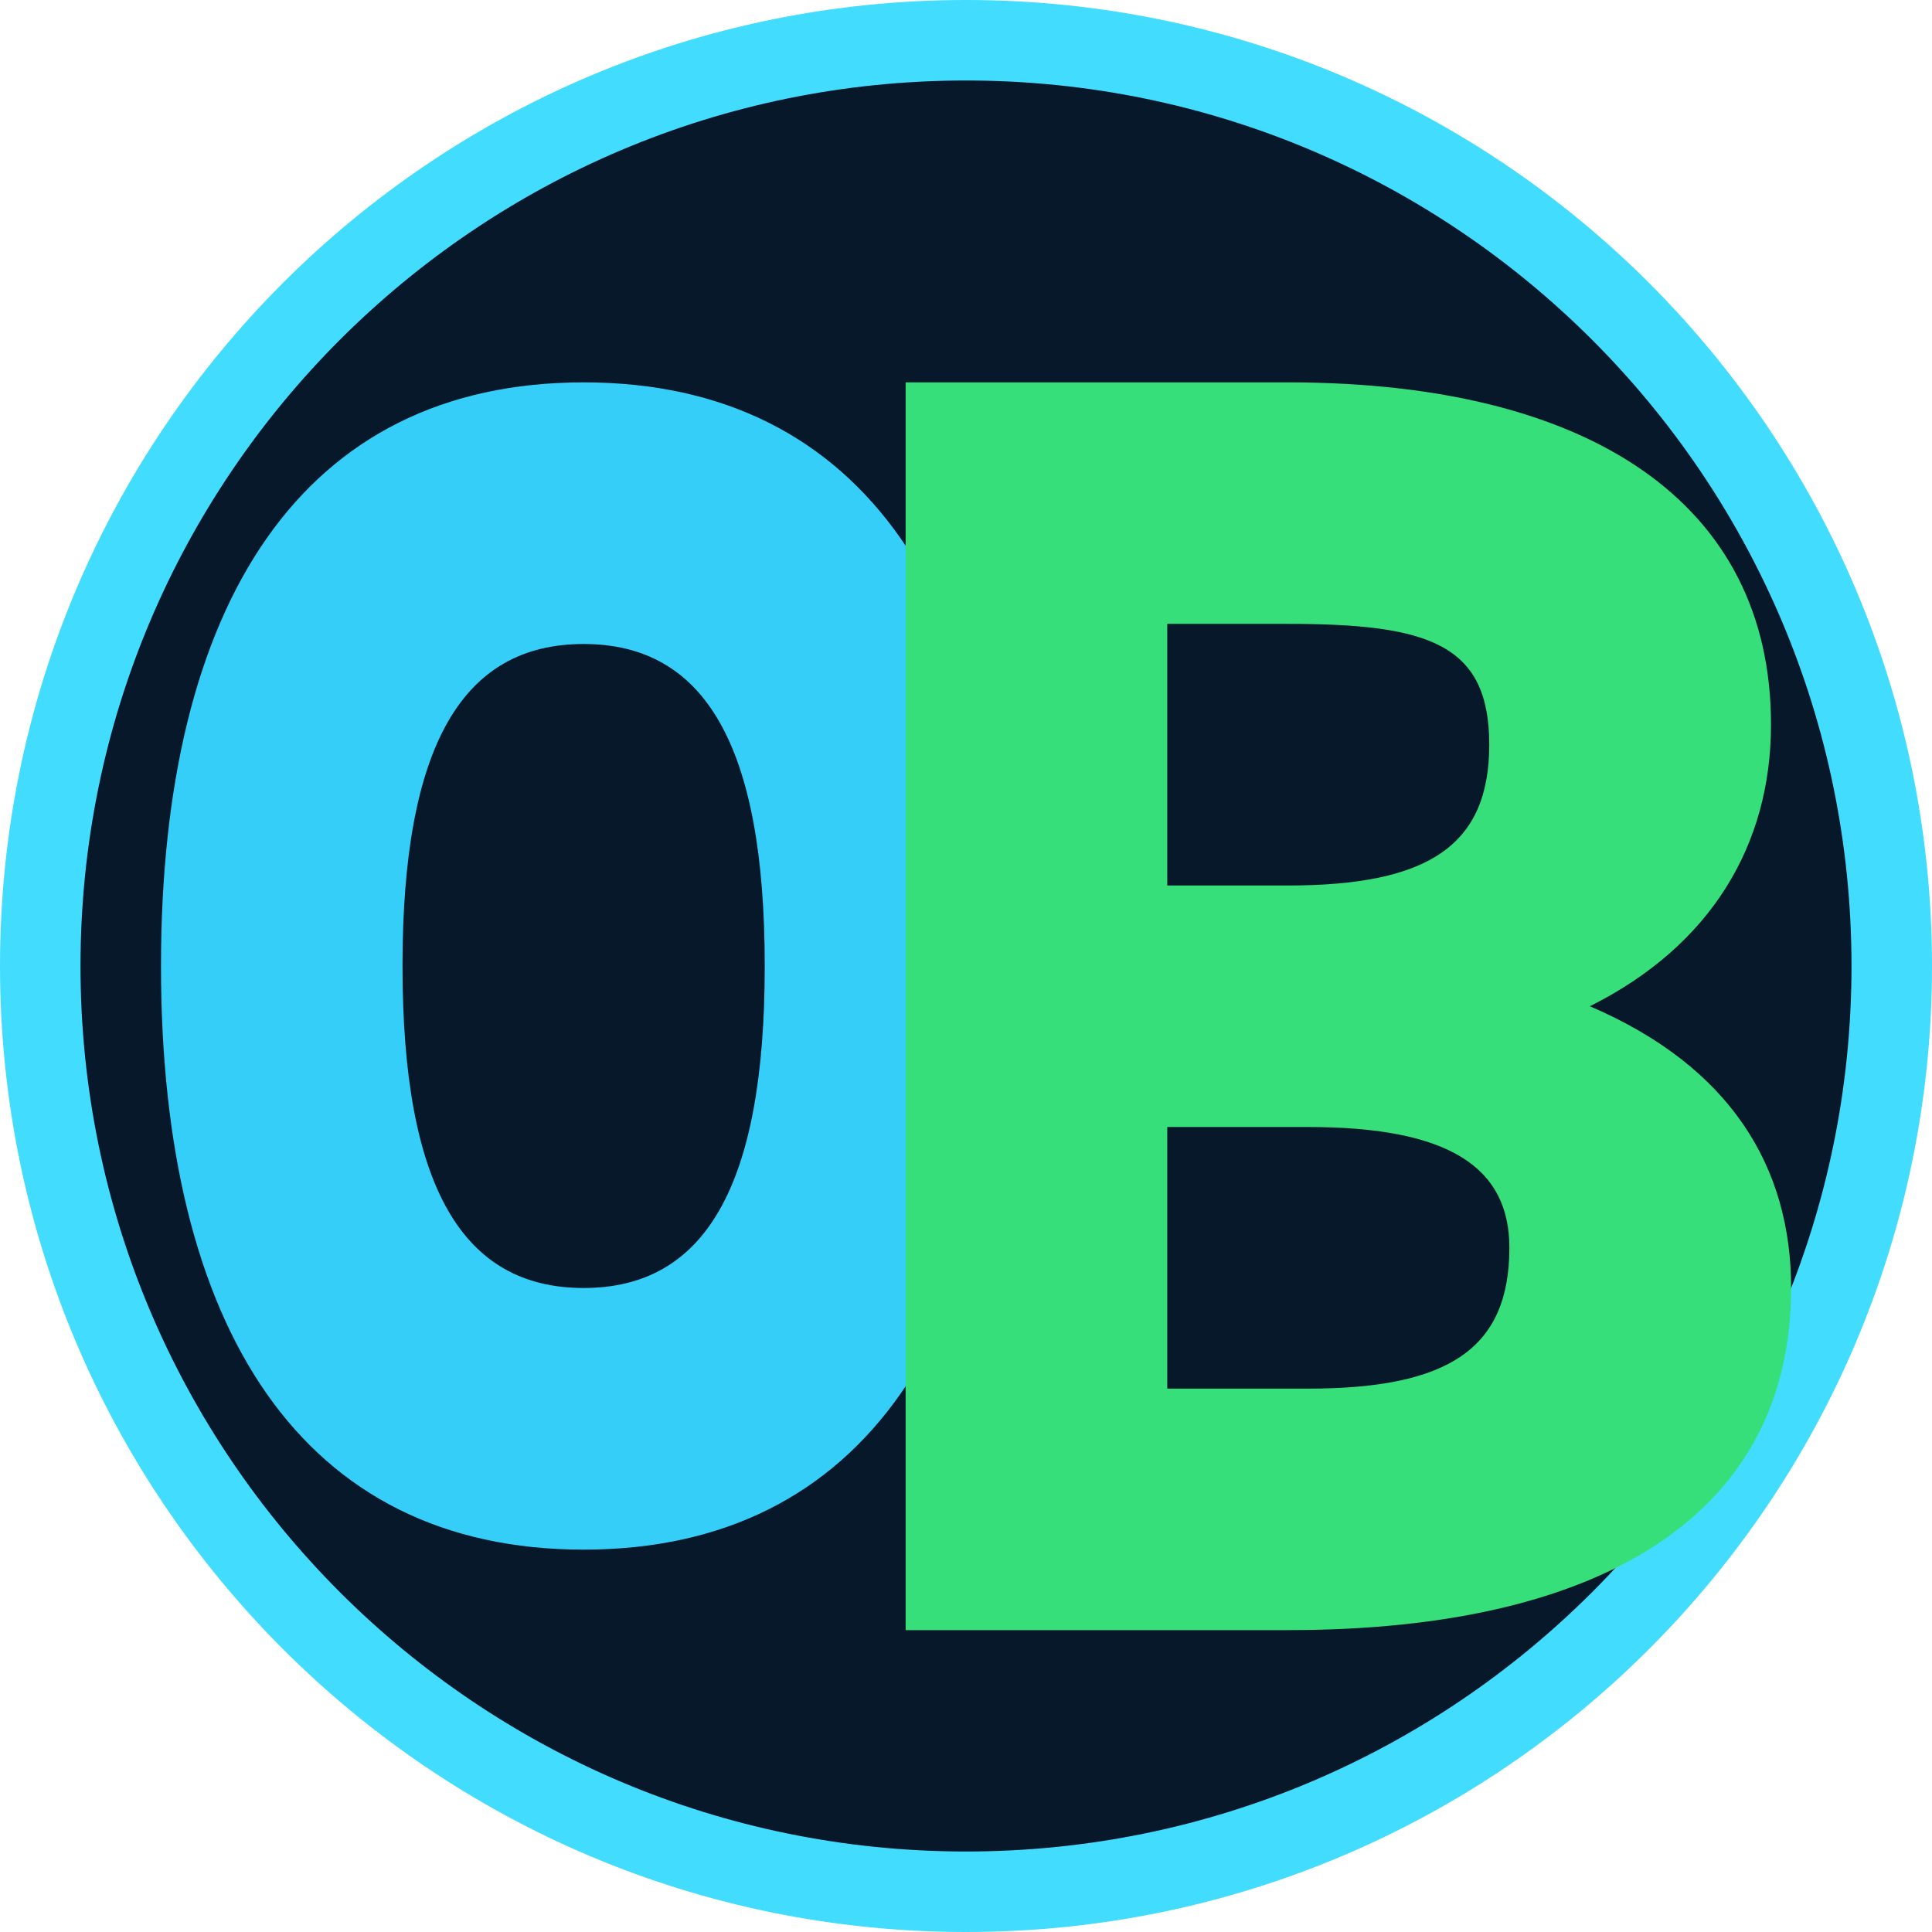
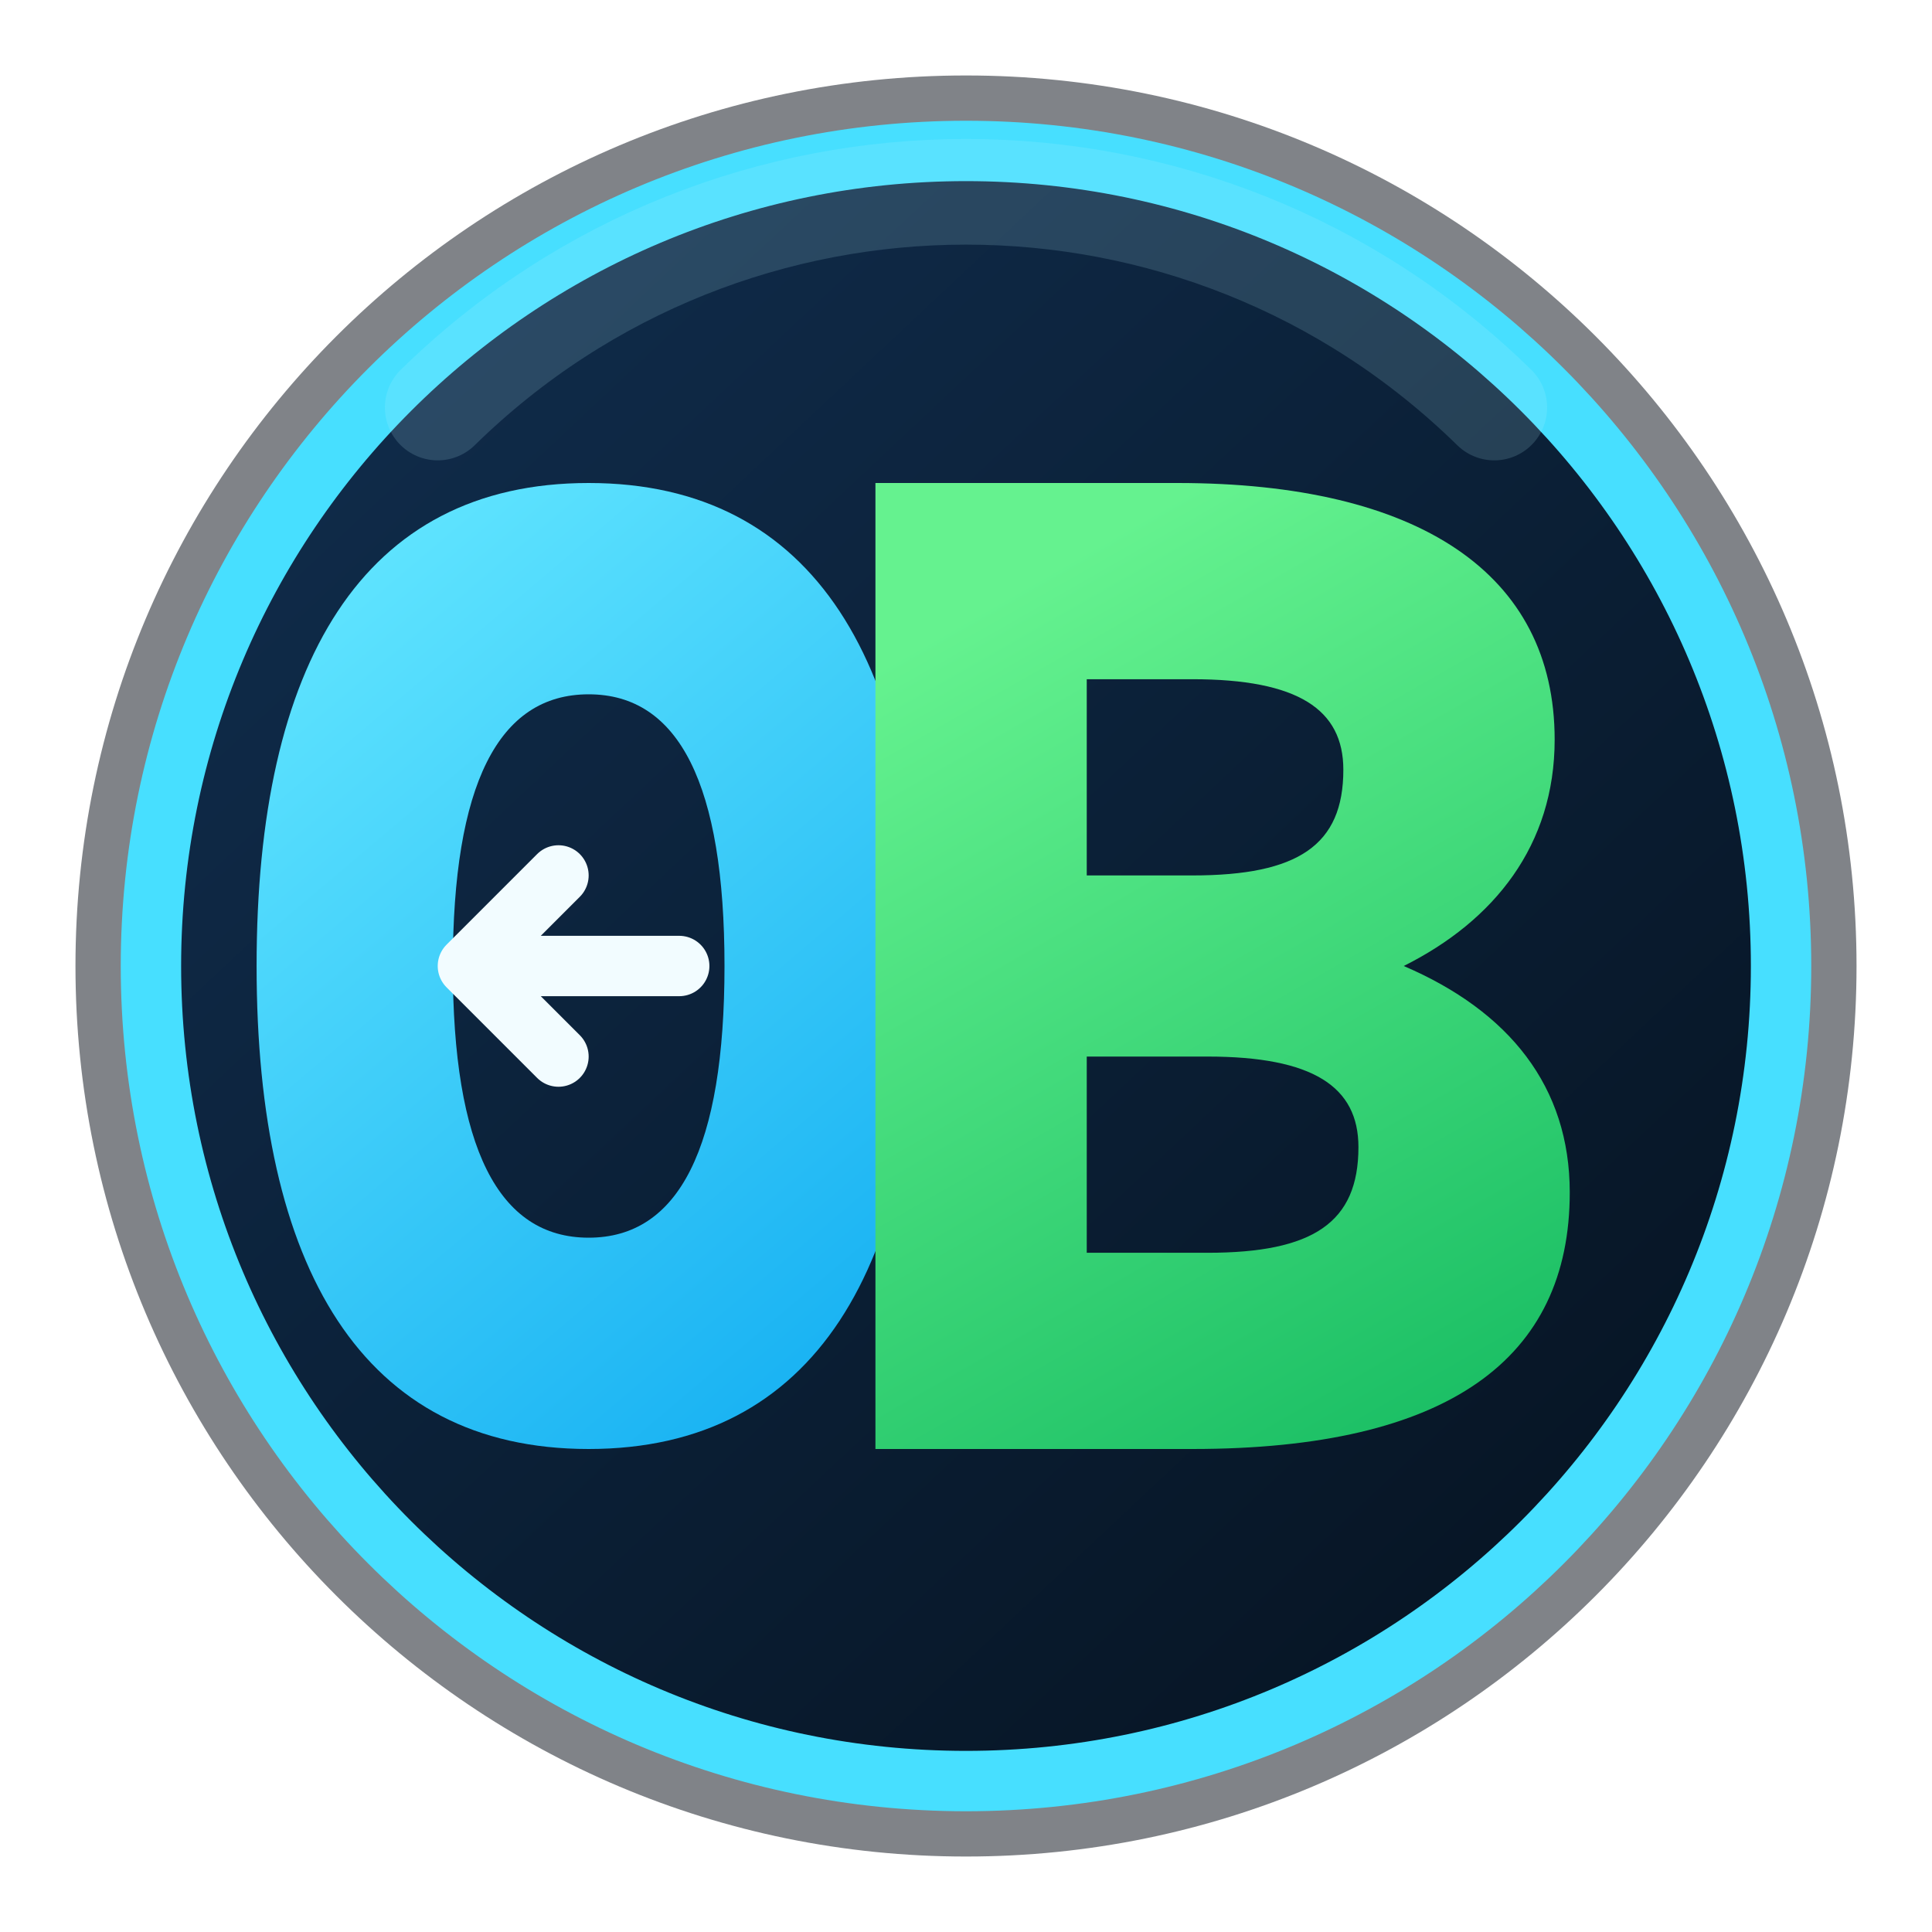
- <svg xmlns="http://www.w3.org/2000/svg" viewBox="0 0 96 96" role="img" aria-labelledby="title">
-   <circle cx="48" cy="48" r="46" fill="#06182a" stroke="#42dcff" stroke-width="4" />
-   <path fill-rule="evenodd" d="M29 19C15 19 8 30 8 48s7 29 21 29 21-11 21-29-7-29-21-29Zm0 13c-6 0-9 5-9 16s3 16 9 16 9-5 9-16-3-16-9-16Z" fill="#35cef8" />
-   <path d="M45 19h19c15 0 24 6 24 17 0 6-3 11-9 14 7 3 10 8 10 14 0 11-9 17-25 17H45Zm13 12v13h6c7 0 10-2 10-7s-3-6-10-6Zm0 25v13h7c7 0 10-2 10-7 0-4-3-6-10-6Z" fill="#36df79" />
+ <svg xmlns="http://www.w3.org/2000/svg" viewBox="0 0 128 128" role="img" aria-labelledby="title desc">
+   <defs>
+     <linearGradient id="badge" x1="18" y1="15" x2="110" y2="113" gradientUnits="userSpaceOnUse">
+       <stop stop-color="#102d4d" />
+       <stop offset="1" stop-color="#061321" />
+     </linearGradient>
+     <linearGradient id="cyan" x1="25" y1="32" x2="75" y2="91" gradientUnits="userSpaceOnUse">
+       <stop stop-color="#62e6ff" />
+       <stop offset="1" stop-color="#0aa8f0" />
+     </linearGradient>
+     <linearGradient id="green" x1="69" y1="38" x2="101" y2="94" gradientUnits="userSpaceOnUse">
+       <stop stop-color="#65f28f" />
+       <stop offset="1" stop-color="#18bd63" />
+     </linearGradient>
+   </defs>
+   <circle cx="64" cy="64" r="59" fill="#020812" opacity=".5" />
+   <circle cx="64" cy="64" r="54" fill="url(#badge)" stroke="#47dfff" stroke-width="4" />
+   <path d="M29 27a50 50 0 0 1 70 0" fill="none" stroke="#b8f4ff" stroke-width="7" stroke-linecap="round" opacity=".16" />
+   <path fill-rule="evenodd" d="M39 32C24 32 17 44 17 64s7 32 22 32 22-12 22-32-7-32-22-32Zm0 14c-6 0-9 6-9 18s3 18 9 18 9-6 9-18-3-18-9-18Z" fill="url(#cyan)" />
+   <path d="M58 32h20c16 0 25 6 25 17 0 7-4 12-10 15 7 3 11 8 11 15 0 11-8 17-25 17H58Zm14 13v13h7c7 0 10-2 10-7 0-4-3-6-10-6Zm0 25v13h8c7 0 10-2 10-7 0-4-3-6-10-6Z" fill="url(#green)" />
+   <path d="M45 64H31m0 0 6-6m-6 6 6 6" fill="none" stroke="#f2fcff" stroke-width="4" stroke-linecap="round" stroke-linejoin="round" />
</svg>
